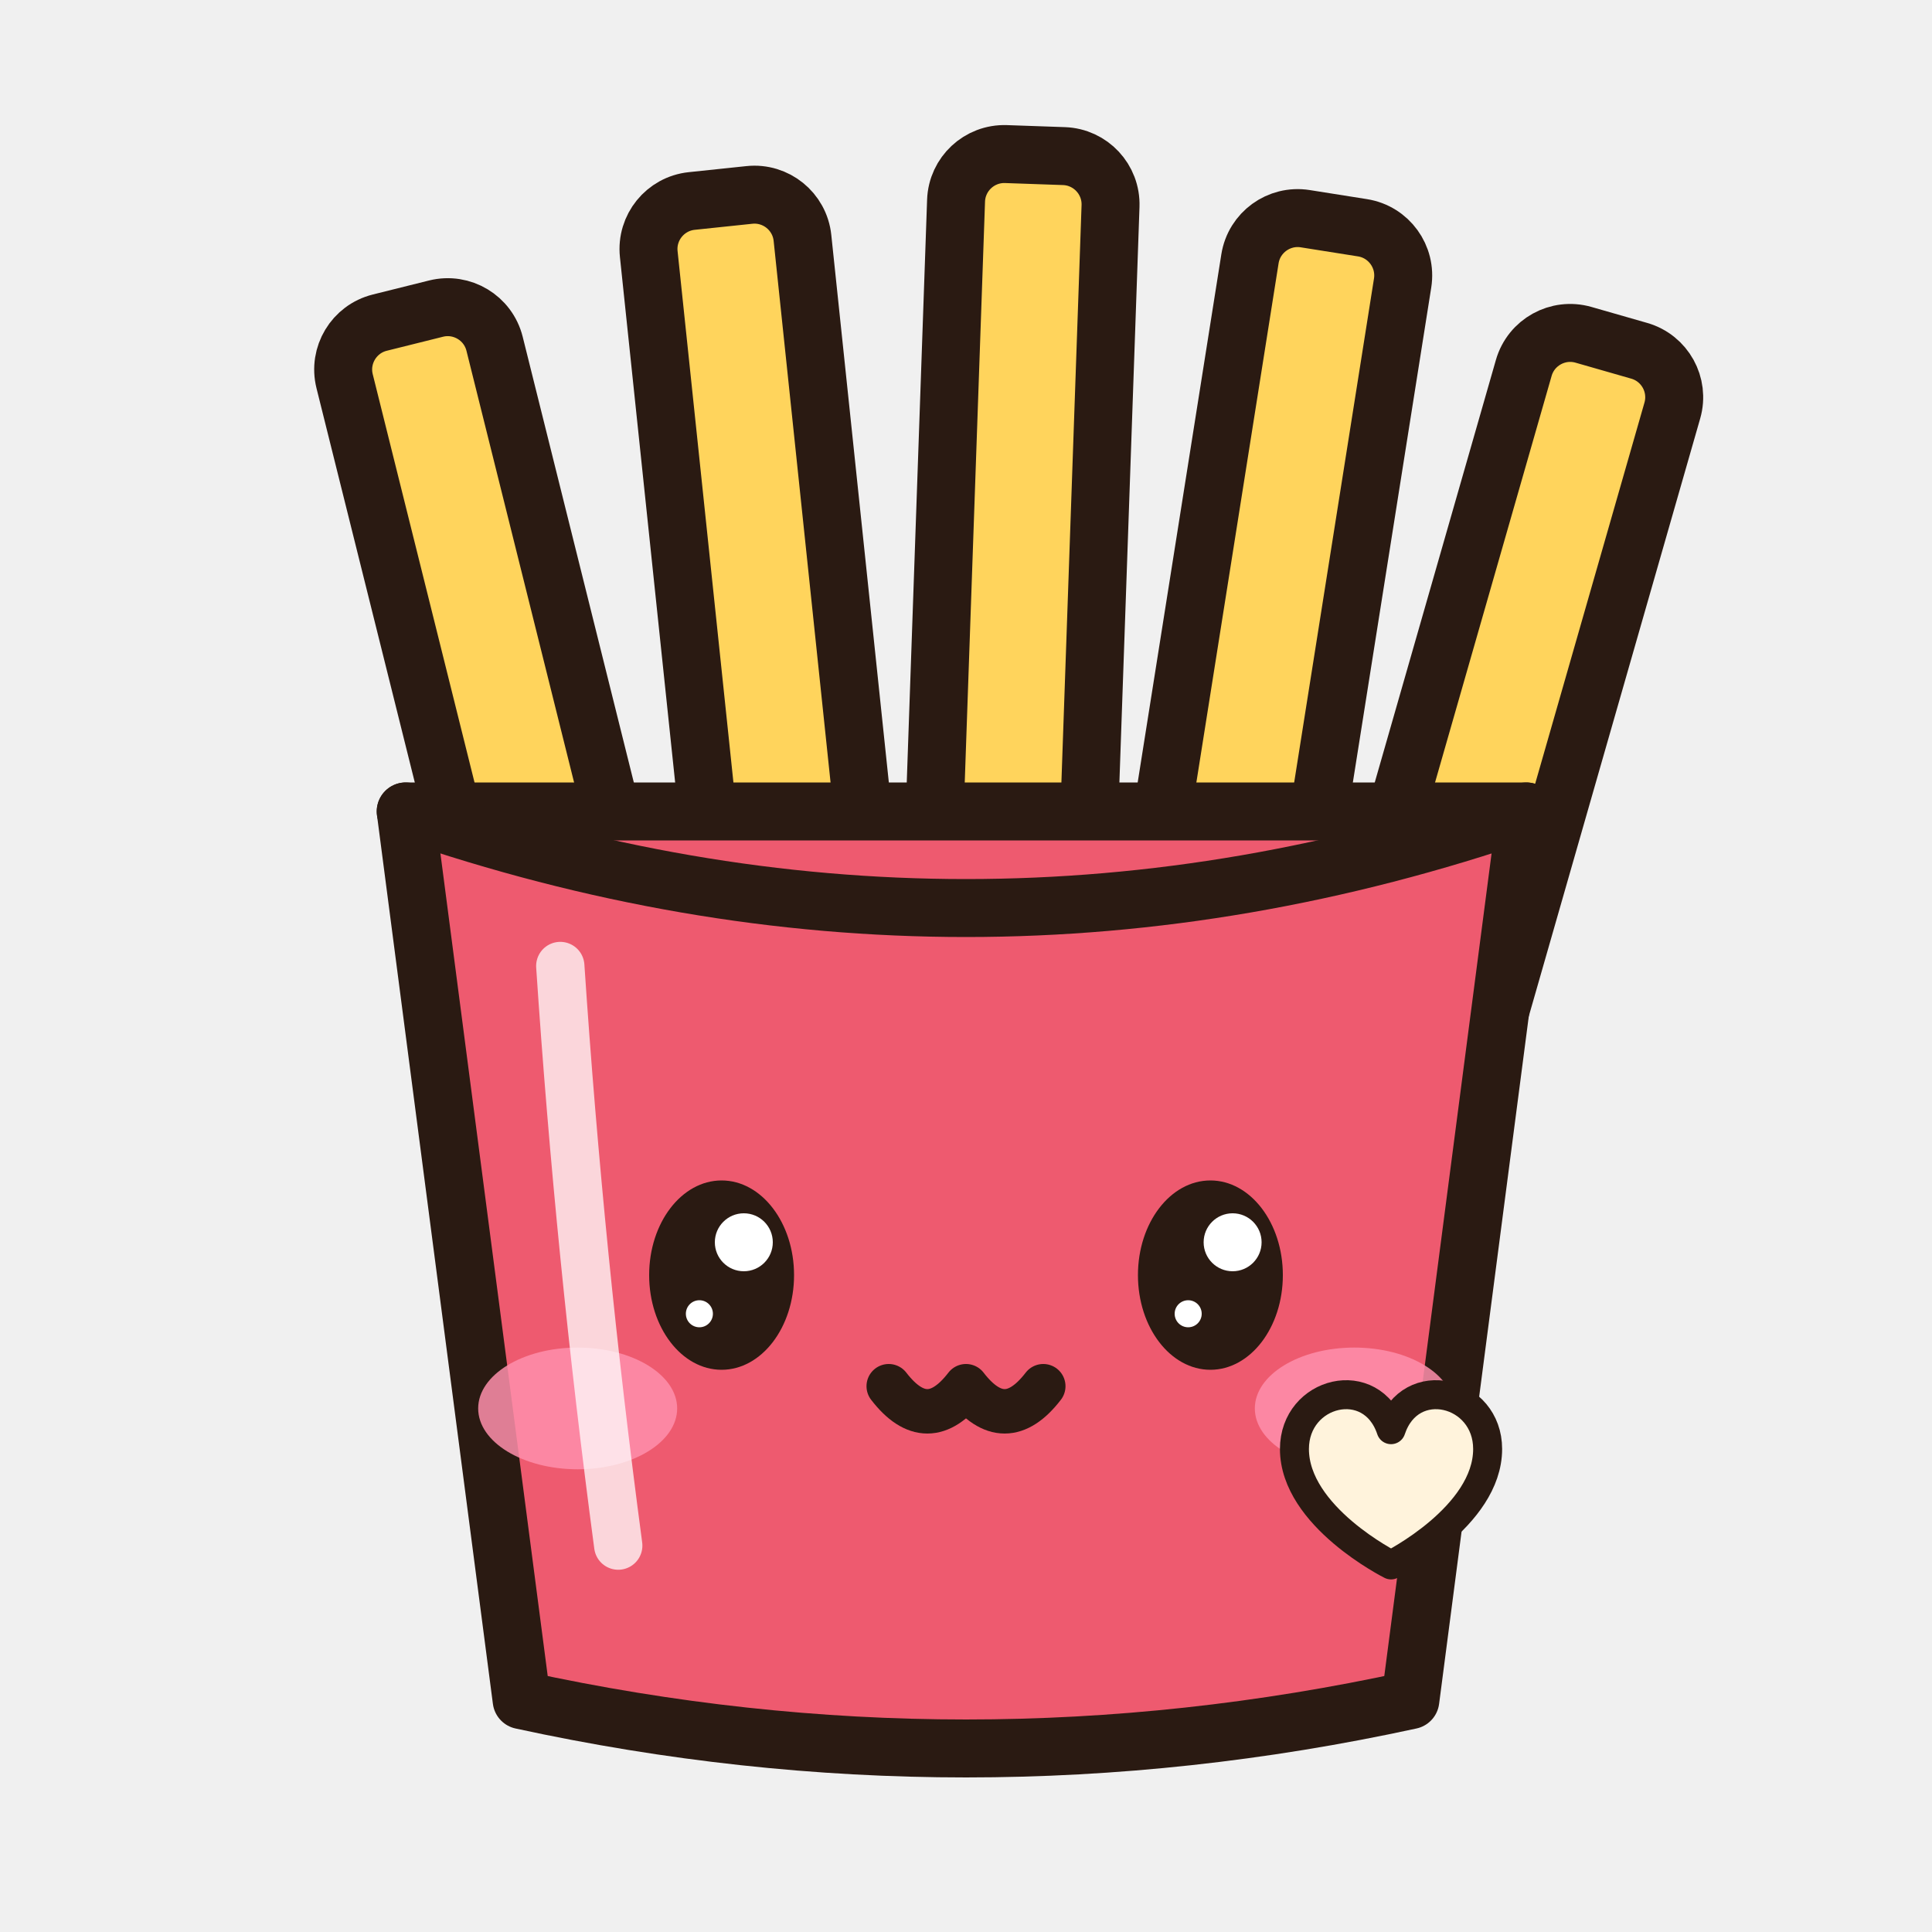
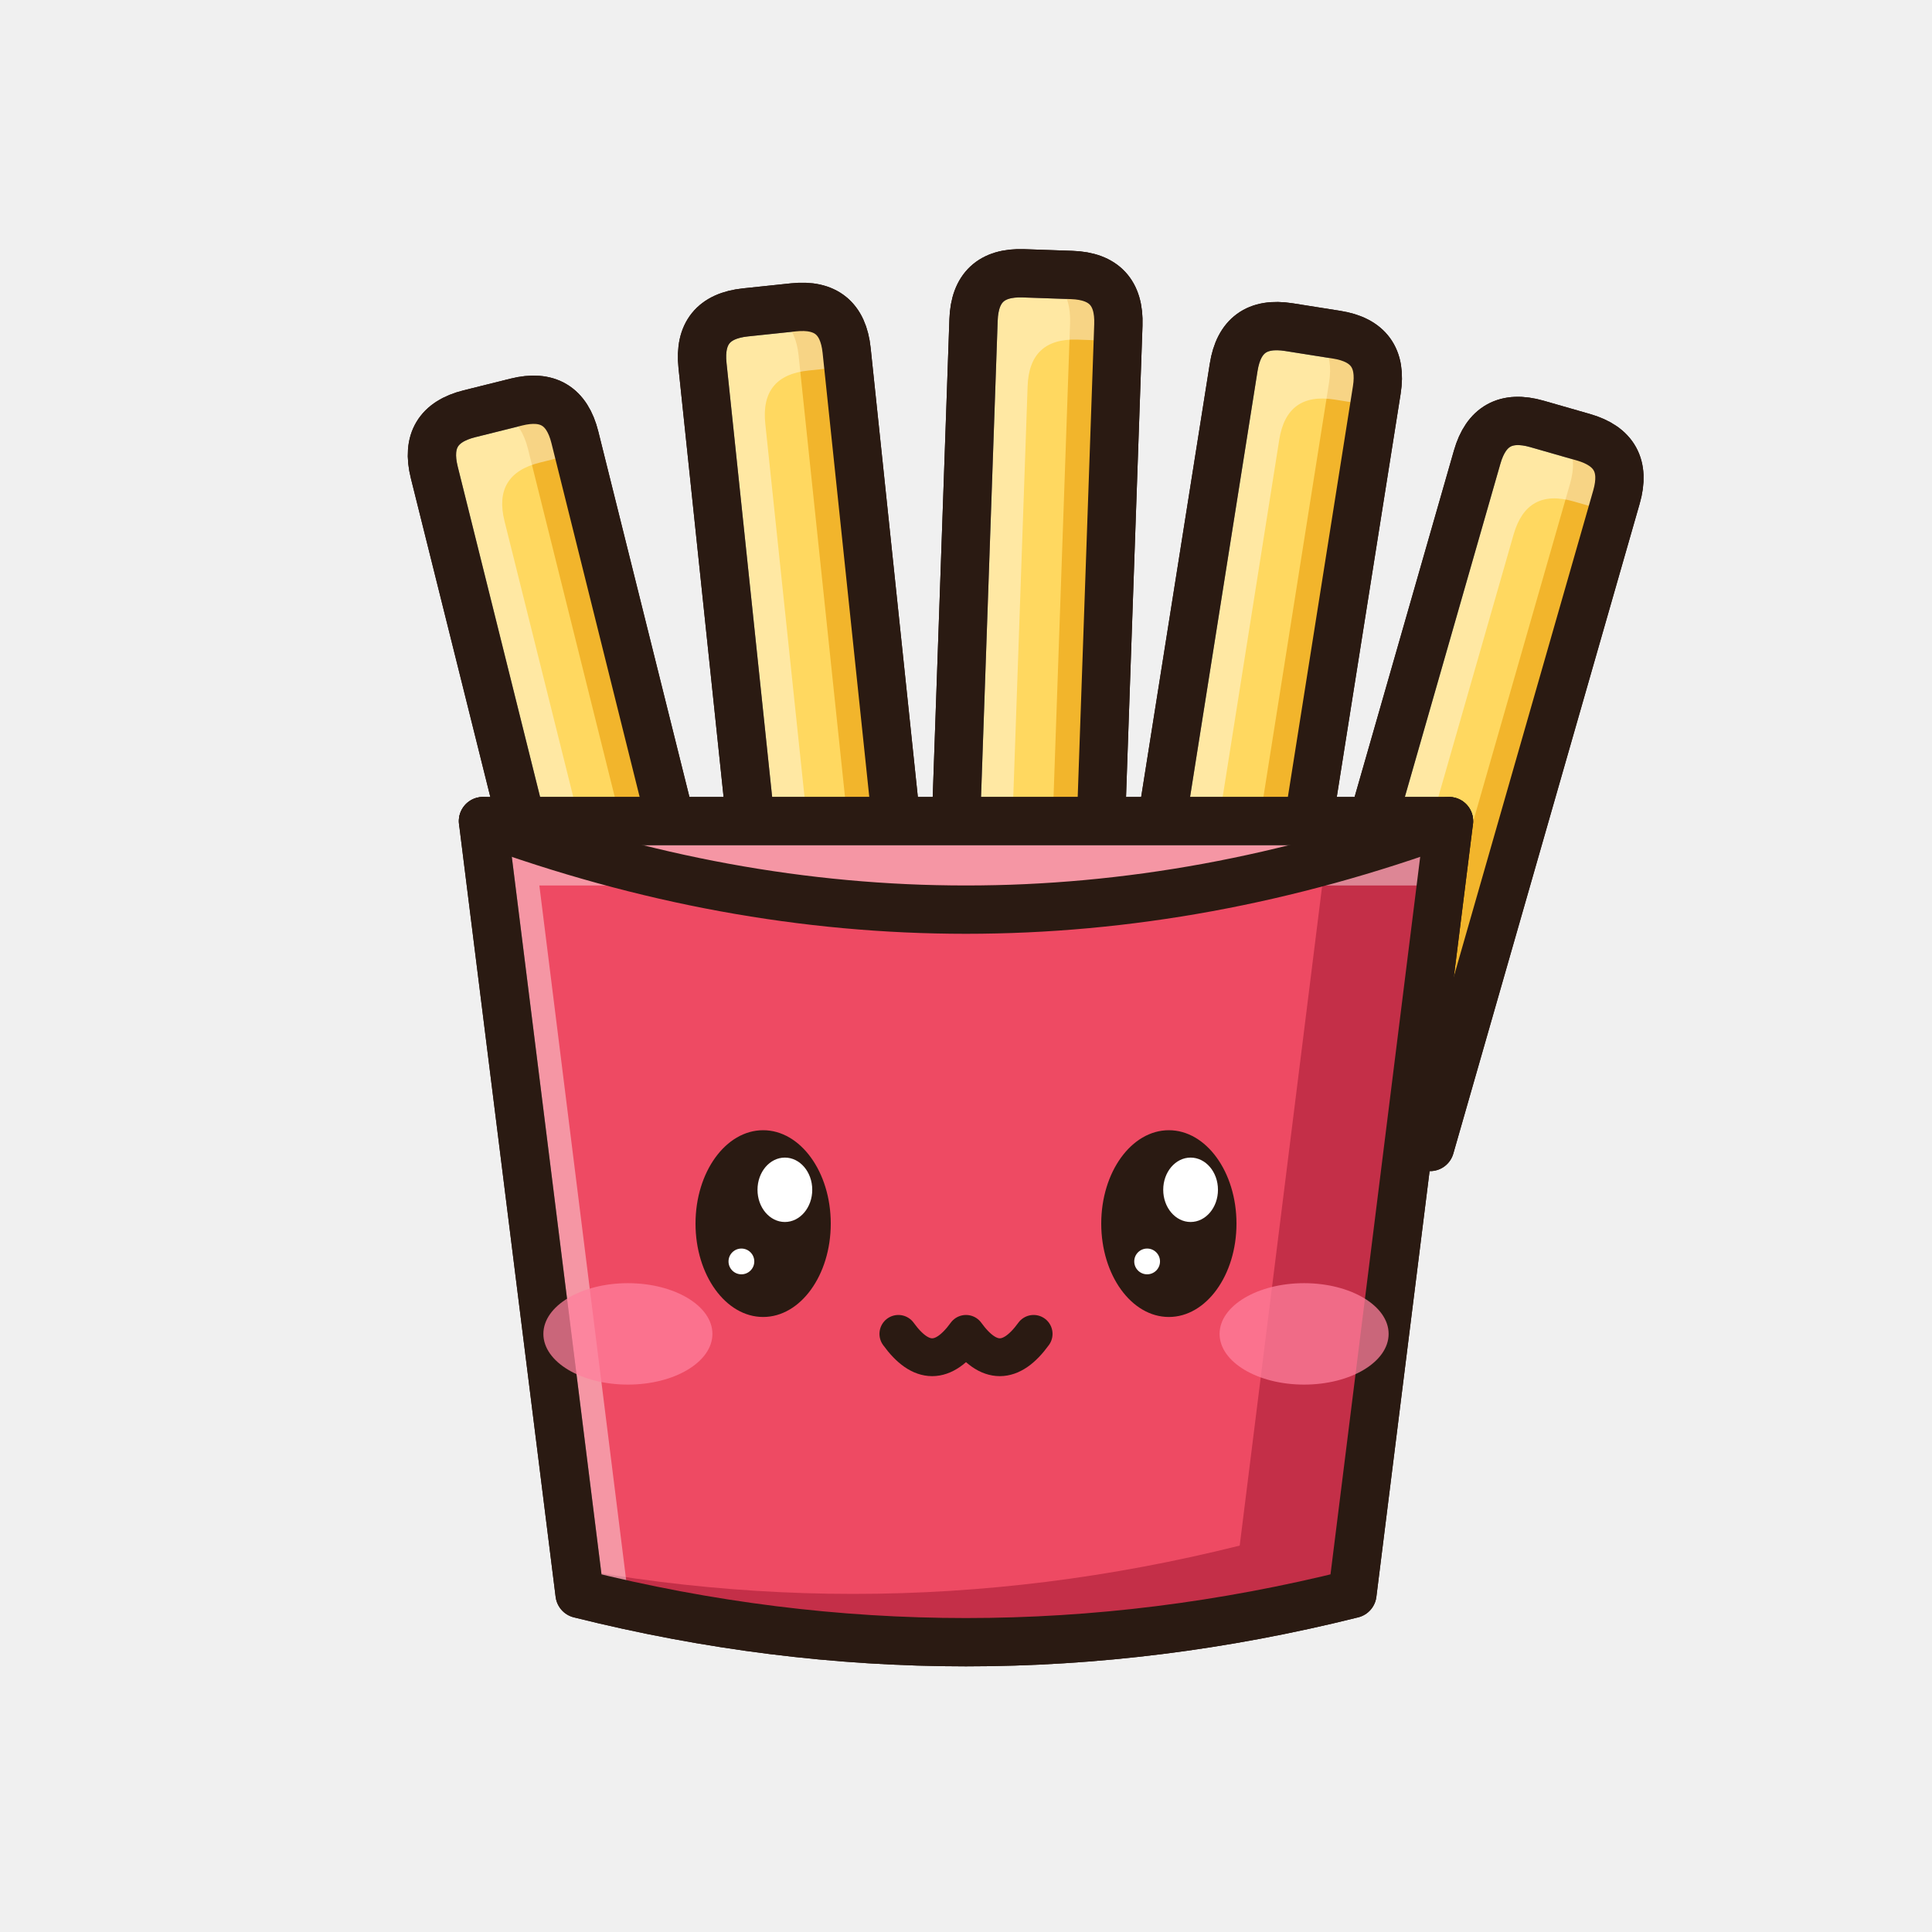
- <svg xmlns="http://www.w3.org/2000/svg" viewBox="0 0 200 200" width="200" height="200">
+ <svg xmlns="http://www.w3.org/2000/svg" viewBox="0 0 240 240" width="240" height="240">
  <g stroke="#2a1a12" stroke-width="6" stroke-linejoin="round" stroke-linecap="round">
-     <rect x="56" y="30" width="16" height="90" rx="5" fill="#ffd45c" transform="rotate(-14 64 120)" />
-     <rect x="76" y="20" width="16" height="90" rx="5" fill="#ffd45c" transform="rotate(-6 84 110)" />
-     <rect x="96" y="16" width="16" height="90" rx="5" fill="#ffd45c" transform="rotate(2 104 106)" />
-     <rect x="116" y="22" width="16" height="90" rx="5" fill="#ffd45c" transform="rotate(9 124 112)" />
-     <rect x="134" y="32" width="16" height="90" rx="5" fill="#ffd45c" transform="rotate(16 142 122)" />
-     <path d="M42 84 L158 84 L146 176 Q100 186 54 176Z" fill="#ee5a6f" />
-     <path d="M42 84 Q100 104 158 84" fill="none" />
-     <ellipse cx="59.8" cy="145.8" rx="10.3" ry="6.3" fill="#ff8fab" stroke="none" opacity=".85" />
-     <ellipse cx="140.2" cy="145.8" rx="10.3" ry="6.3" fill="#ff8fab" stroke="none" opacity=".85" />
-     <ellipse cx="74.7" cy="132.0" rx="7.5" ry="9.8" fill="#2a1a12" stroke="none" />
-     <circle cx="77.0" cy="128.6" r="3.0" fill="#fff" stroke="none" />
-     <circle cx="72.4" cy="136.0" r="1.4" fill="#fff" stroke="none" />
-     <ellipse cx="125.3" cy="132.0" rx="7.5" ry="9.8" fill="#2a1a12" stroke="none" />
-     <circle cx="127.6" cy="128.6" r="3.0" fill="#fff" stroke="none" />
-     <circle cx="123.0" cy="136.0" r="1.4" fill="#fff" stroke="none" />
-     <path d="M92.0 143.5 q4.0 5.2 8.0 0 q4.0 5.2 8.0 0" fill="none" stroke-width="4.6" />
-     <path d="M134 150 c0 -6 8 -8 10 -2 c2 -6 10 -4 10 2 c0 7 -10 12 -10 12 c0 0 -10 -5 -10 -12z" fill="#fff3dc" stroke-width="3" />
-     <path d="M58 100 q2 30 6 60" fill="none" stroke="#fff" stroke-width="5" opacity=".75" />
+     <g transform="translate(20 20)">
+       <g transform="rotate(-14 63 118)">
+         <mask id="k45">
+           <path d="M54 34 Q54 28 60 28 L66 28 Q72 28 72 34 L72 118 L54 118Z" fill="#fff" stroke="none" />
+           <path d="M54 34 Q54 28 60 28 L66 28 Q72 28 72 34 L72 118 L54 118Z" fill="#000" stroke="none" transform="translate(-6 0)" />
+         </mask>
+         <path d="M54 34 Q54 28 60 28 L66 28 Q72 28 72 34 L72 118 L54 118Z" fill="#ffd860" />
+         <path d="M54 34 Q54 28 60 28 L66 28 Q72 28 72 34 L72 118 L54 118Z" fill="#f2b52c" stroke="none" mask="url(#k45)" />
+         <mask id="k46">
+           <path d="M54 34 Q54 28 60 28 L66 28 Q72 28 72 34 L72 118 L54 118Z" fill="#fff" stroke="none" />
+           <path d="M54 34 Q54 28 60 28 L66 28 Q72 28 72 34 L72 118 L54 118Z" fill="#000" stroke="none" transform="translate(7 8)" />
+         </mask>
+         <path d="M54 34 Q54 28 60 28 L66 28 Q72 28 72 34 L72 118 L54 118Z" fill="#fff" stroke="none" opacity=".42" mask="url(#k46)" />
+         <path d="M54 34 Q54 28 60 28 L66 28 Q72 28 72 34 L72 118 L54 118Z" fill="none" />
+       </g>
+       <g transform="rotate(-6 85 108)">
+         <mask id="k47">
+           <path d="M76 24 Q76 18 82 18 L88 18 Q94 18 94 24 L94 108 L76 108Z" fill="#fff" stroke="none" />
+           <path d="M76 24 Q76 18 82 18 L88 18 Q94 18 94 24 L94 108 L76 108Z" fill="#000" stroke="none" transform="translate(-6 0)" />
+         </mask>
+         <path d="M76 24 Q76 18 82 18 L88 18 Q94 18 94 24 L94 108 L76 108Z" fill="#ffd860" />
+         <path d="M76 24 Q76 18 82 18 L88 18 Q94 18 94 24 L94 108 L76 108Z" fill="#f2b52c" stroke="none" mask="url(#k47)" />
+         <mask id="k48">
+           <path d="M76 24 Q76 18 82 18 L88 18 Q94 18 94 24 L94 108 L76 108Z" fill="#fff" stroke="none" />
+           <path d="M76 24 Q76 18 82 18 L88 18 Q94 18 94 24 L94 108 L76 108Z" fill="#000" stroke="none" transform="translate(7 8)" />
+         </mask>
+         <path d="M76 24 Q76 18 82 18 L88 18 Q94 18 94 24 L94 108 L76 108Z" fill="#fff" stroke="none" opacity=".42" mask="url(#k48)" />
+         <path d="M76 24 Q76 18 82 18 L88 18 Q94 18 94 24 L94 108 L76 108Z" fill="none" />
+       </g>
+       <g transform="rotate(2 107 104)">
+         <mask id="k49">
+           <path d="M98 20 Q98 14 104 14 L110 14 Q116 14 116 20 L116 104 L98 104Z" fill="#fff" stroke="none" />
+           <path d="M98 20 Q98 14 104 14 L110 14 Q116 14 116 20 L116 104 L98 104Z" fill="#000" stroke="none" transform="translate(-6 0)" />
+         </mask>
+         <path d="M98 20 Q98 14 104 14 L110 14 Q116 14 116 20 L116 104 L98 104Z" fill="#ffd860" />
+         <path d="M98 20 Q98 14 104 14 L110 14 Q116 14 116 20 L116 104 L98 104Z" fill="#f2b52c" stroke="none" mask="url(#k49)" />
+         <mask id="k50">
+           <path d="M98 20 Q98 14 104 14 L110 14 Q116 14 116 20 L116 104 L98 104Z" fill="#fff" stroke="none" />
+           <path d="M98 20 Q98 14 104 14 L110 14 Q116 14 116 20 L116 104 L98 104Z" fill="#000" stroke="none" transform="translate(7 8)" />
+         </mask>
+         <path d="M98 20 Q98 14 104 14 L110 14 Q116 14 116 20 L116 104 L98 104Z" fill="#fff" stroke="none" opacity=".42" mask="url(#k50)" />
+         <path d="M98 20 Q98 14 104 14 L110 14 Q116 14 116 20 L116 104 L98 104Z" fill="none" />
+       </g>
+       <g transform="rotate(9 129 110)">
+         <mask id="k51">
+           <path d="M120 26 Q120 20 126 20 L132 20 Q138 20 138 26 L138 110 L120 110Z" fill="#fff" stroke="none" />
+           <path d="M120 26 Q120 20 126 20 L132 20 Q138 20 138 26 L138 110 L120 110Z" fill="#000" stroke="none" transform="translate(-6 0)" />
+         </mask>
+         <path d="M120 26 Q120 20 126 20 L132 20 Q138 20 138 26 L138 110 L120 110Z" fill="#ffd860" />
+         <path d="M120 26 Q120 20 126 20 L132 20 Q138 20 138 26 L138 110 L120 110Z" fill="#f2b52c" stroke="none" mask="url(#k51)" />
+         <mask id="k52">
+           <path d="M120 26 Q120 20 126 20 L132 20 Q138 20 138 26 L138 110 L120 110Z" fill="#fff" stroke="none" />
+           <path d="M120 26 Q120 20 126 20 L132 20 Q138 20 138 26 L138 110 L120 110Z" fill="#000" stroke="none" transform="translate(7 8)" />
+         </mask>
+         <path d="M120 26 Q120 20 126 20 L132 20 Q138 20 138 26 L138 110 L120 110Z" fill="#fff" stroke="none" opacity=".42" mask="url(#k52)" />
+         <path d="M120 26 Q120 20 126 20 L132 20 Q138 20 138 26 L138 110 L120 110Z" fill="none" />
+       </g>
+       <g transform="rotate(16 149 120)">
+         <mask id="k53">
+           <path d="M140 36 Q140 30 146 30 L152 30 Q158 30 158 36 L158 120 L140 120Z" fill="#fff" stroke="none" />
+           <path d="M140 36 Q140 30 146 30 L152 30 Q158 30 158 36 L158 120 L140 120Z" fill="#000" stroke="none" transform="translate(-6 0)" />
+         </mask>
+         <path d="M140 36 Q140 30 146 30 L152 30 Q158 30 158 36 L158 120 L140 120Z" fill="#ffd860" />
+         <path d="M140 36 Q140 30 146 30 L152 30 Q158 30 158 36 L158 120 L140 120Z" fill="#f2b52c" stroke="none" mask="url(#k53)" />
+         <mask id="k54">
+           <path d="M140 36 Q140 30 146 30 L152 30 Q158 30 158 36 L158 120 L140 120Z" fill="#fff" stroke="none" />
+           <path d="M140 36 Q140 30 146 30 L152 30 Q158 30 158 36 L158 120 L140 120Z" fill="#000" stroke="none" transform="translate(7 8)" />
+         </mask>
+         <path d="M140 36 Q140 30 146 30 L152 30 Q158 30 158 36 L158 120 L140 120Z" fill="#fff" stroke="none" opacity=".42" mask="url(#k54)" />
+         <path d="M140 36 Q140 30 146 30 L152 30 Q158 30 158 36 L158 120 L140 120Z" fill="none" />
+       </g>
+       <mask id="k55">
+         <path d="M40 82 L160 82 L148 178 Q100 190 52 178Z" fill="#fff" stroke="none" />
+         <path d="M40 82 L160 82 L148 178 Q100 190 52 178Z" fill="#000" stroke="none" transform="translate(-14 -6)" />
+       </mask>
+       <path d="M40 82 L160 82 L148 178 Q100 190 52 178Z" fill="#ee4a63" />
+       <path d="M40 82 L160 82 L148 178 Q100 190 52 178Z" fill="#c42f48" stroke="none" mask="url(#k55)" />
+       <mask id="k56">
+         <path d="M40 82 L160 82 L148 178 Q100 190 52 178Z" fill="#fff" stroke="none" />
+         <path d="M40 82 L160 82 L148 178 Q100 190 52 178Z" fill="#000" stroke="none" transform="translate(7 8)" />
+       </mask>
+       <path d="M40 82 L160 82 L148 178 Q100 190 52 178Z" fill="#fff" stroke="none" opacity=".42" mask="url(#k56)" />
+       <path d="M40 82 L160 82 L148 178 Q100 190 52 178Z" fill="none" />
+       <path d="M40 82 Q100 104 160 82" fill="none" />
+       <ellipse cx="58.0" cy="145.7" rx="10.5" ry="6.3" fill="#ff7f9c" stroke="none" opacity=".75" />
+       <ellipse cx="142.0" cy="145.7" rx="10.5" ry="6.3" fill="#ff7f9c" stroke="none" opacity=".75" />
+       <ellipse cx="74.8" cy="132.0" rx="8.4" ry="11.6" fill="#2a1a12" stroke="none" />
+       <ellipse cx="77.5" cy="127.8" rx="3.4" ry="4.0" fill="#fff" stroke="none" />
+       <circle cx="72.1" cy="136.7" r="1.6" fill="#fff" stroke="none" />
+       <ellipse cx="125.2" cy="132.0" rx="8.4" ry="11.6" fill="#2a1a12" stroke="none" />
+       <ellipse cx="127.9" cy="127.8" rx="3.4" ry="4.0" fill="#fff" stroke="none" />
+       <circle cx="122.5" cy="136.7" r="1.6" fill="#fff" stroke="none" />
+       <path d="M91.6 145.7 q4.2 5.8 8.4 0 q4.2 5.8 8.4 0" fill="none" stroke-width="4.7" />
+     </g>
  </g>
</svg>
